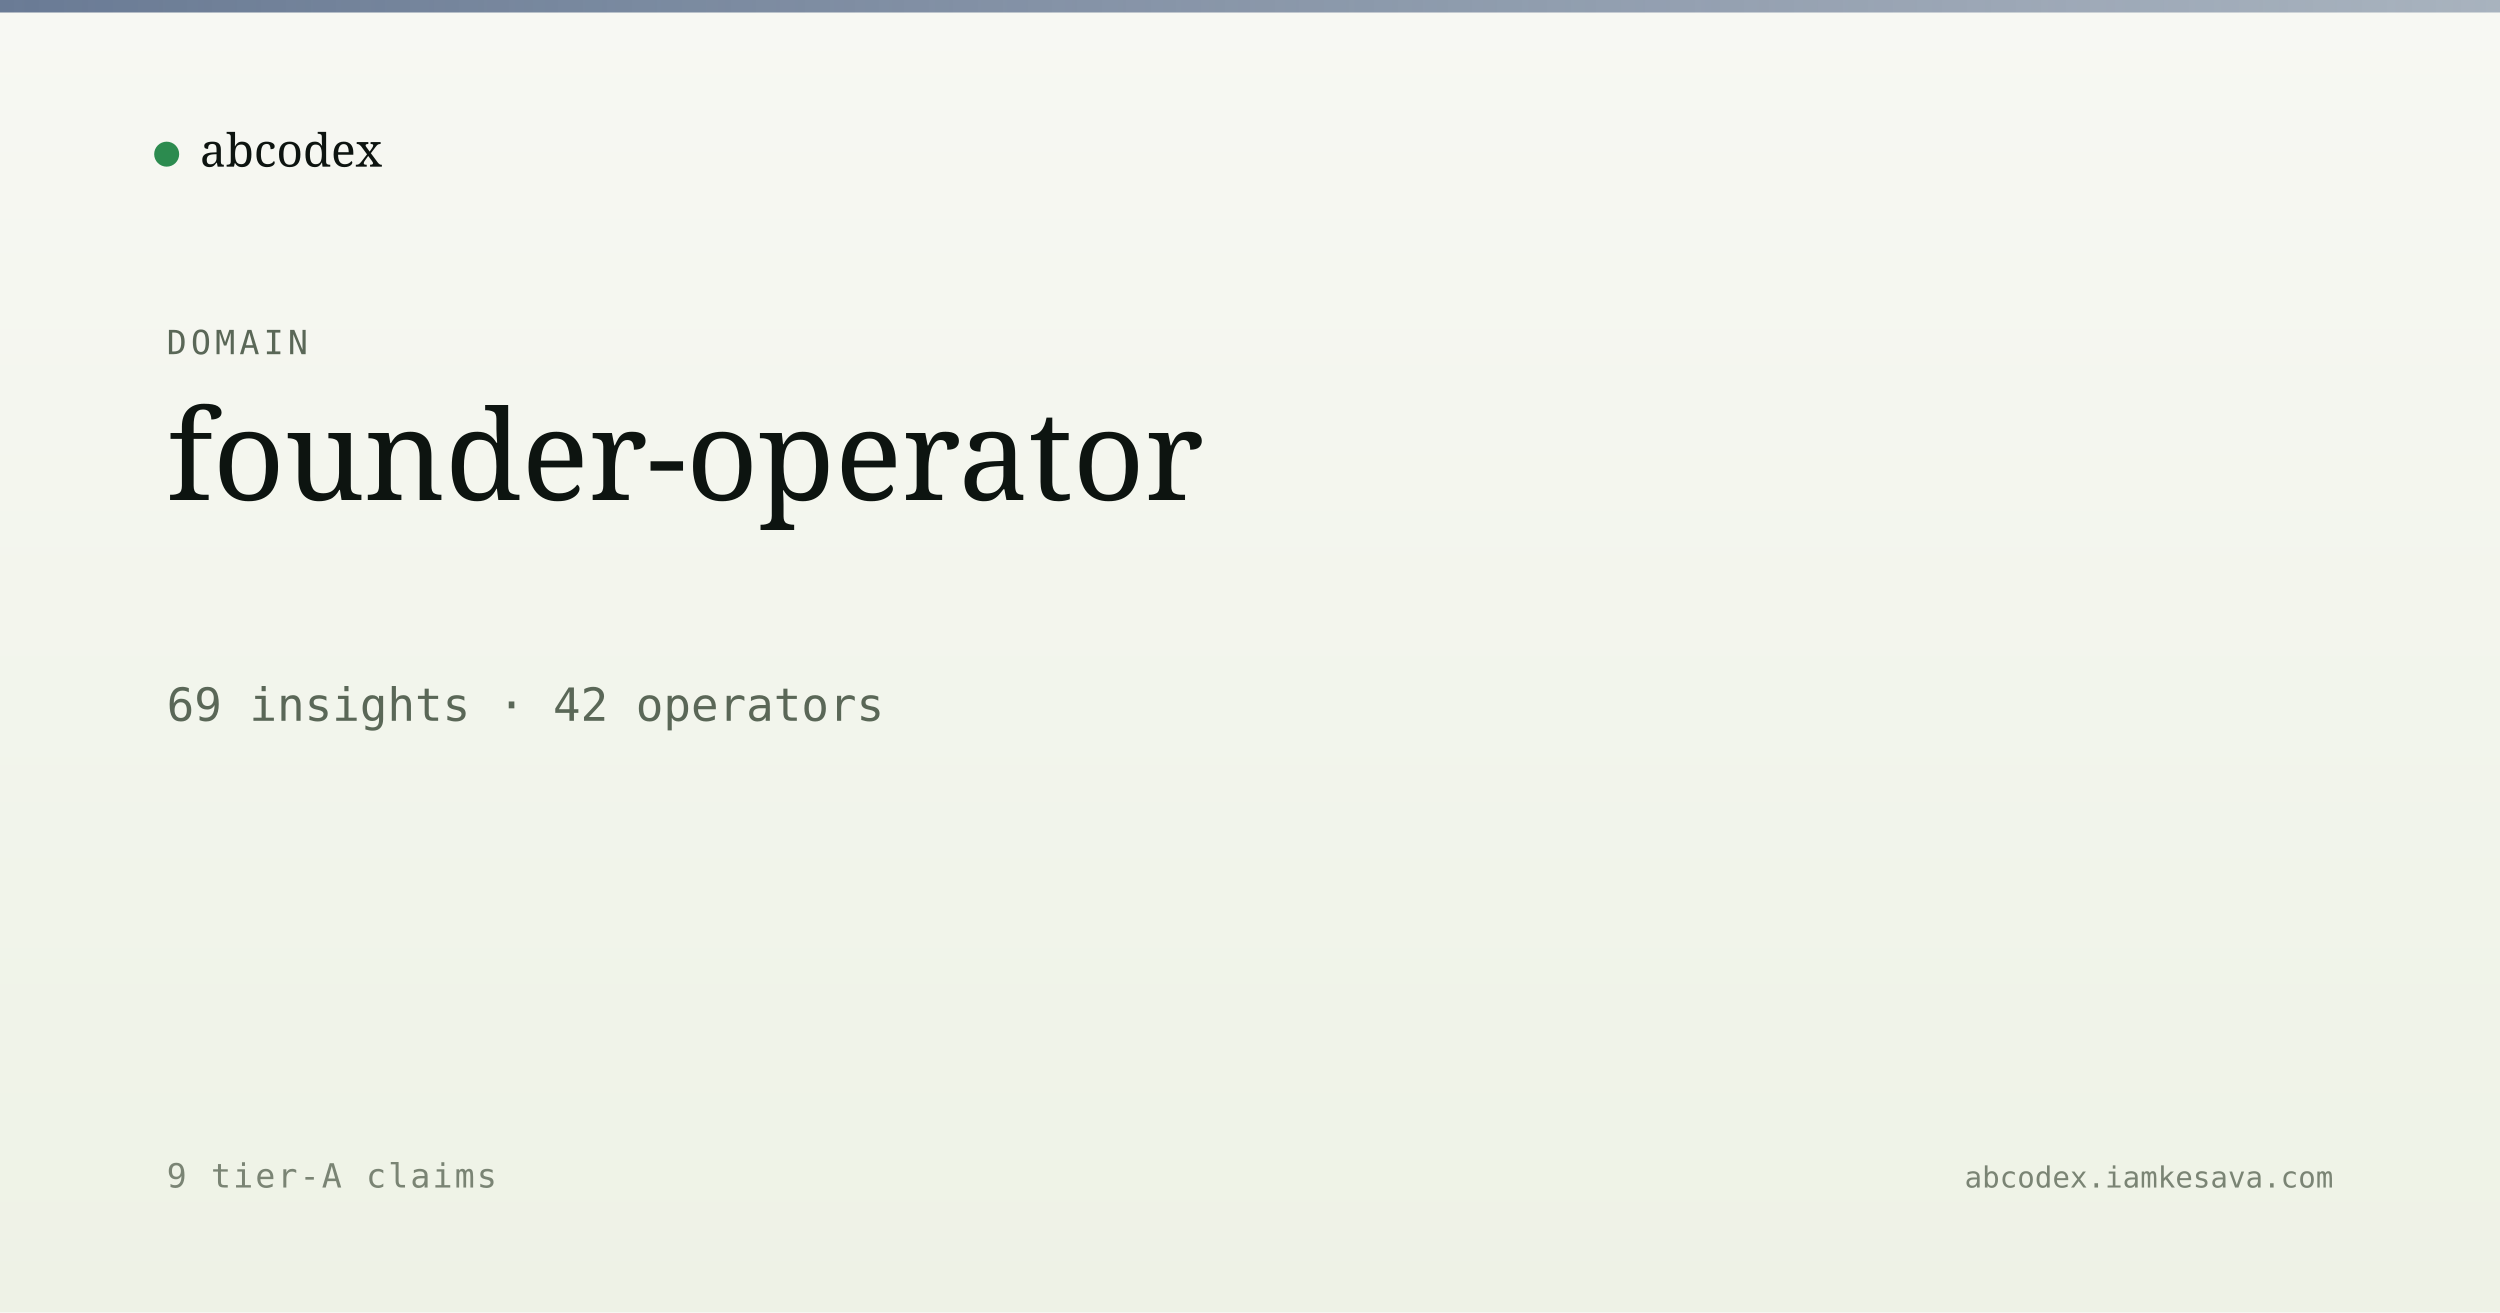
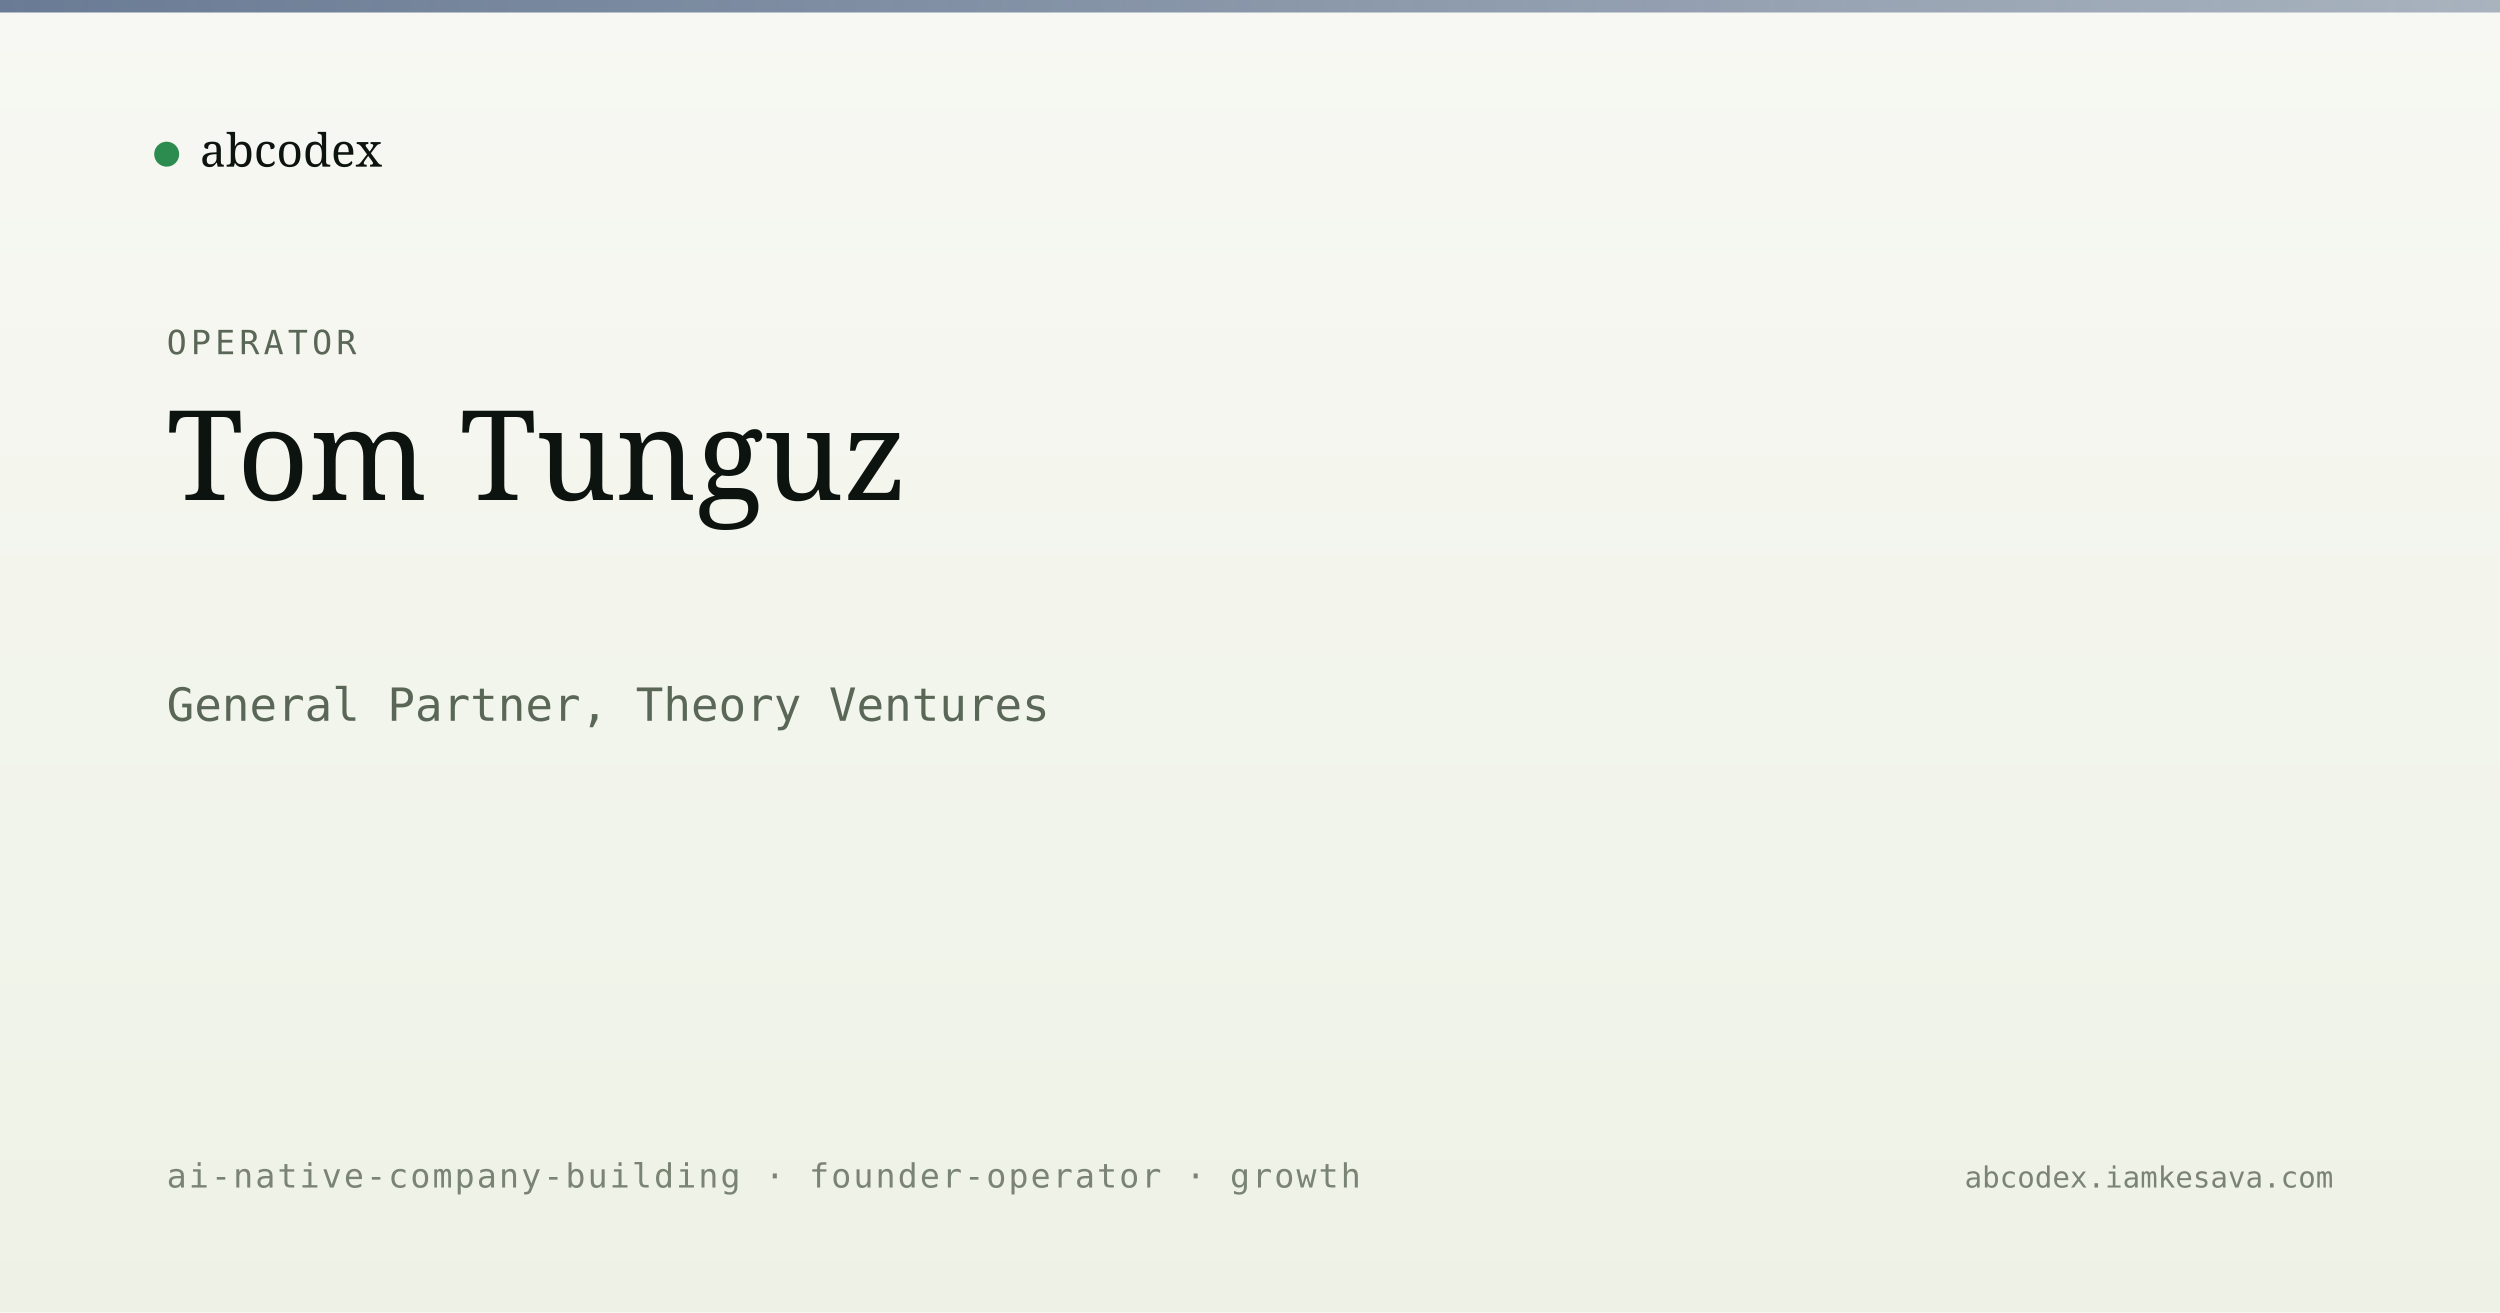
<svg xmlns="http://www.w3.org/2000/svg" viewBox="0 0 1200 630" width="1200" height="630">
  <defs>
    <linearGradient id="bg" x1="0" y1="0" x2="0" y2="1">
      <stop offset="0" stop-color="#f7f8f3" />
      <stop offset="1" stop-color="#eef2e6" />
    </linearGradient>
    <linearGradient id="band" x1="0" y1="0" x2="1" y2="0">
      <stop offset="0" stop-color="#5a6d8a" stop-opacity="0.9" />
      <stop offset="1" stop-color="#5a6d8a" stop-opacity="0.5" />
    </linearGradient>
  </defs>
  <rect width="1200" height="630" fill="url(#bg)" />
  <rect x="0" y="0" width="1200" height="6" fill="url(#band)" />
  <g transform="translate(80, 60)">
    <circle cx="0" cy="14" r="6" fill="#2c8b4f" />
    <text x="16" y="20" font-family="Newsreader, serif" font-size="22" fill="#0d1410">abcodex</text>
  </g>
-   <text x="80" y="170" font-family="JetBrains Mono, monospace" font-size="16" fill="#5a6757" letter-spacing="2">DOMAIN</text>
-   <text x="80" y="240" font-family="Newsreader, serif" font-size="60" font-weight="500" fill="#0d1410">founder-operator</text>
-   <text x="80" y="346" font-family="JetBrains Mono, monospace" font-size="22" fill="#5a6757">69 insights · 42 operators</text>
-   <text x="80" y="570" font-family="JetBrains Mono, monospace" font-size="16" fill="#7a8474" letter-spacing="1">9 tier-A claims</text>
+   <text x="80" y="170" font-family="JetBrains Mono, monospace" font-size="16" fill="#5a6757" letter-spacing="2">OPERATOR</text>
+   <text x="80" y="240" font-family="Newsreader, serif" font-size="60" font-weight="500" fill="#0d1410">Tom Tunguz</text>
+   <text x="80" y="346" font-family="JetBrains Mono, monospace" font-size="22" fill="#5a6757">General Partner, Theory Ventures</text>
+   <text x="80" y="570" font-family="JetBrains Mono, monospace" font-size="16" fill="#7a8474" letter-spacing="1">ai-native-company-building · founder-operator · growth</text>
  <text x="1120" y="570" text-anchor="end" font-family="JetBrains Mono, monospace" font-size="14" fill="#7a8474">abcodex.iamkesava.com</text>
</svg>
